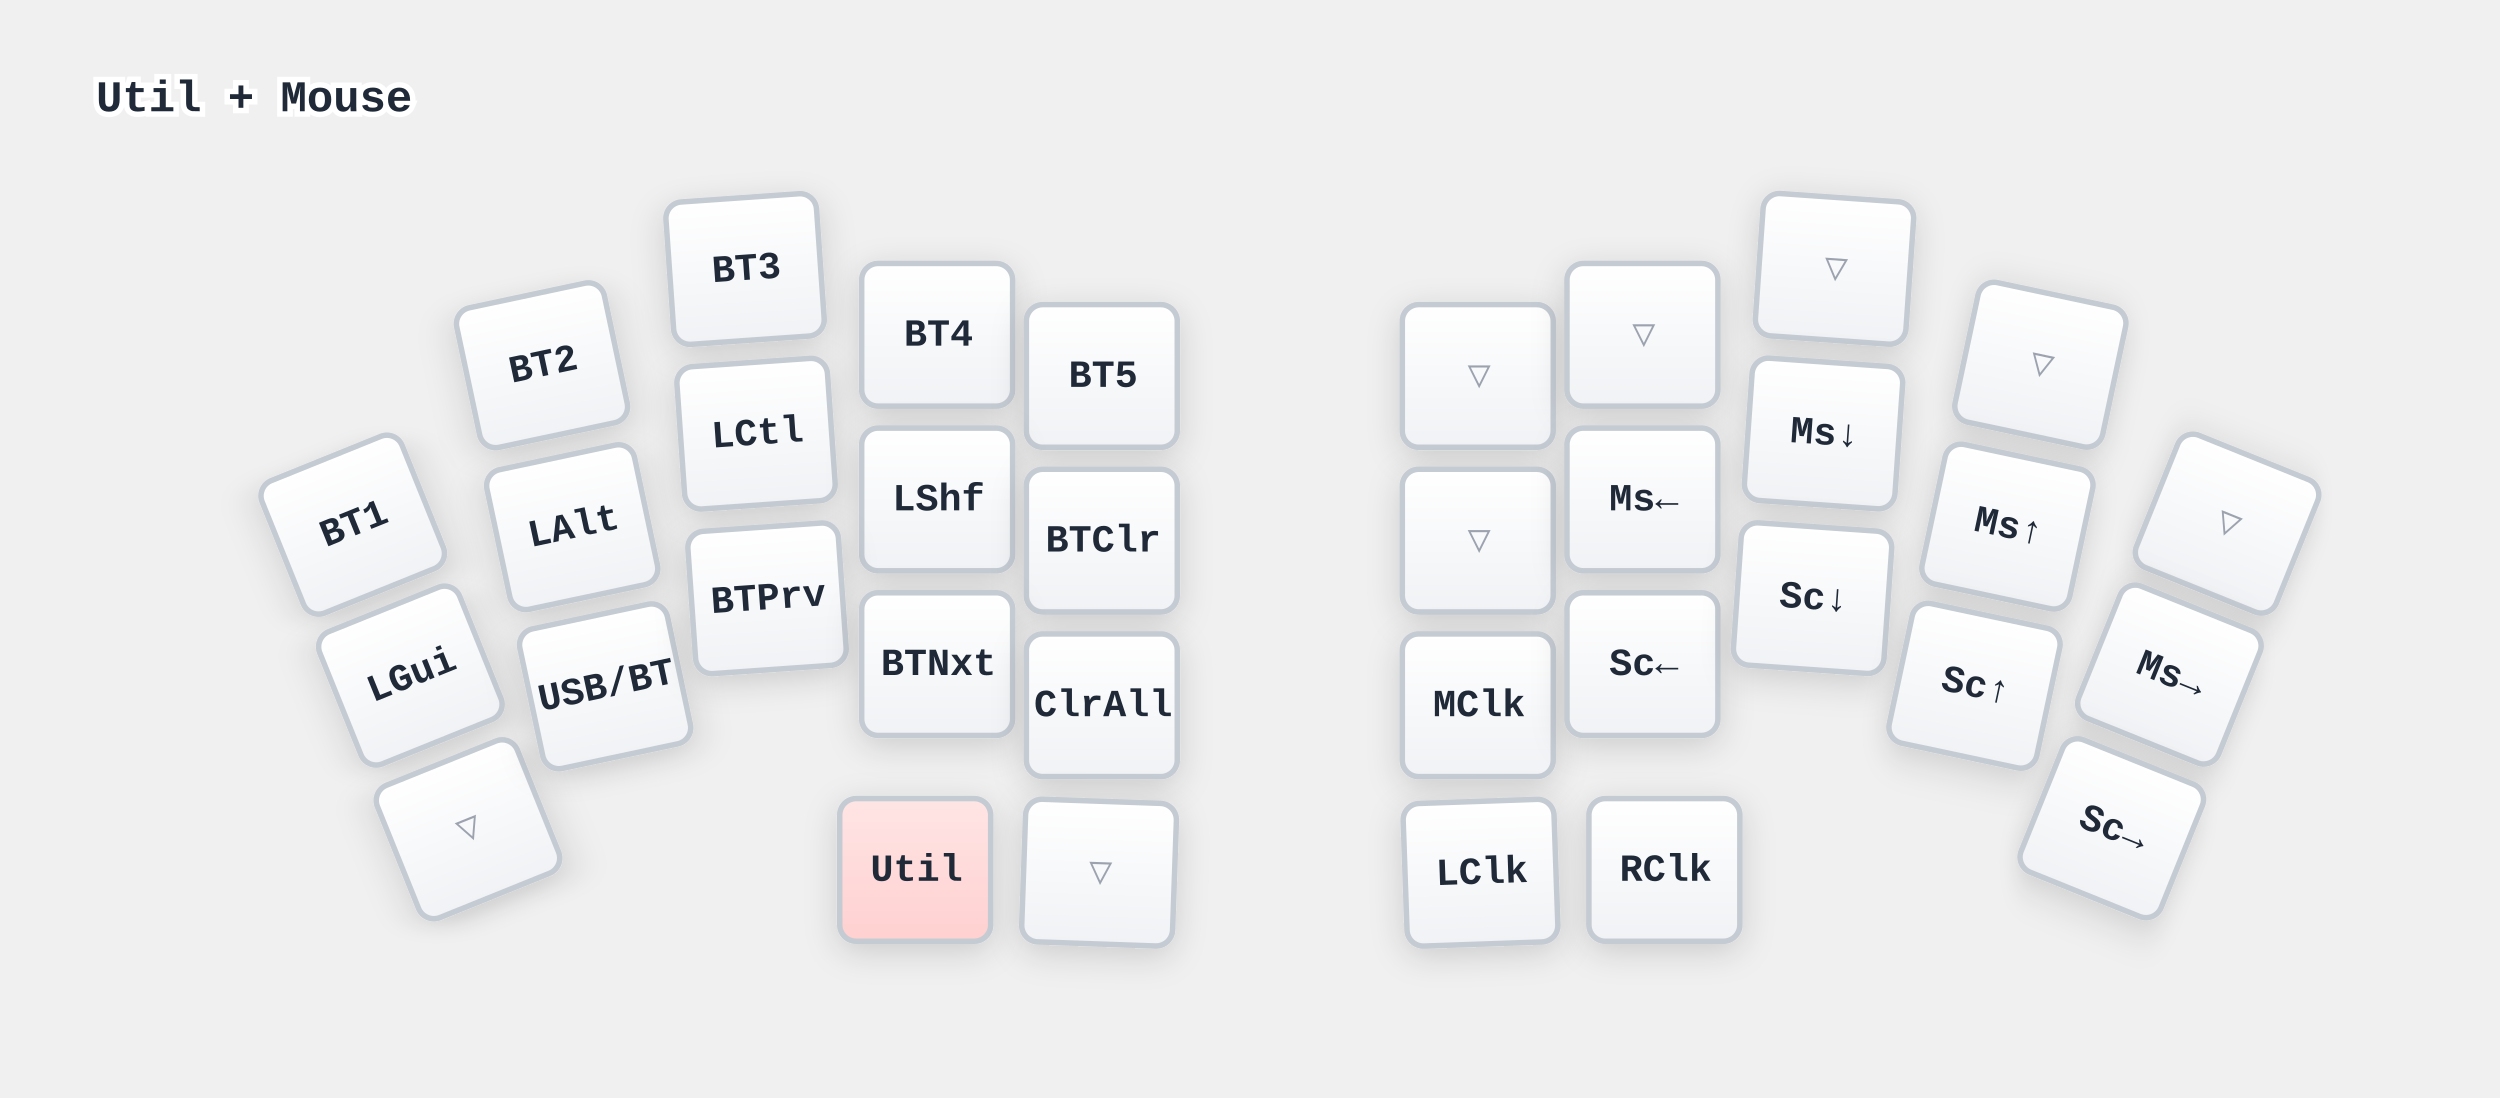
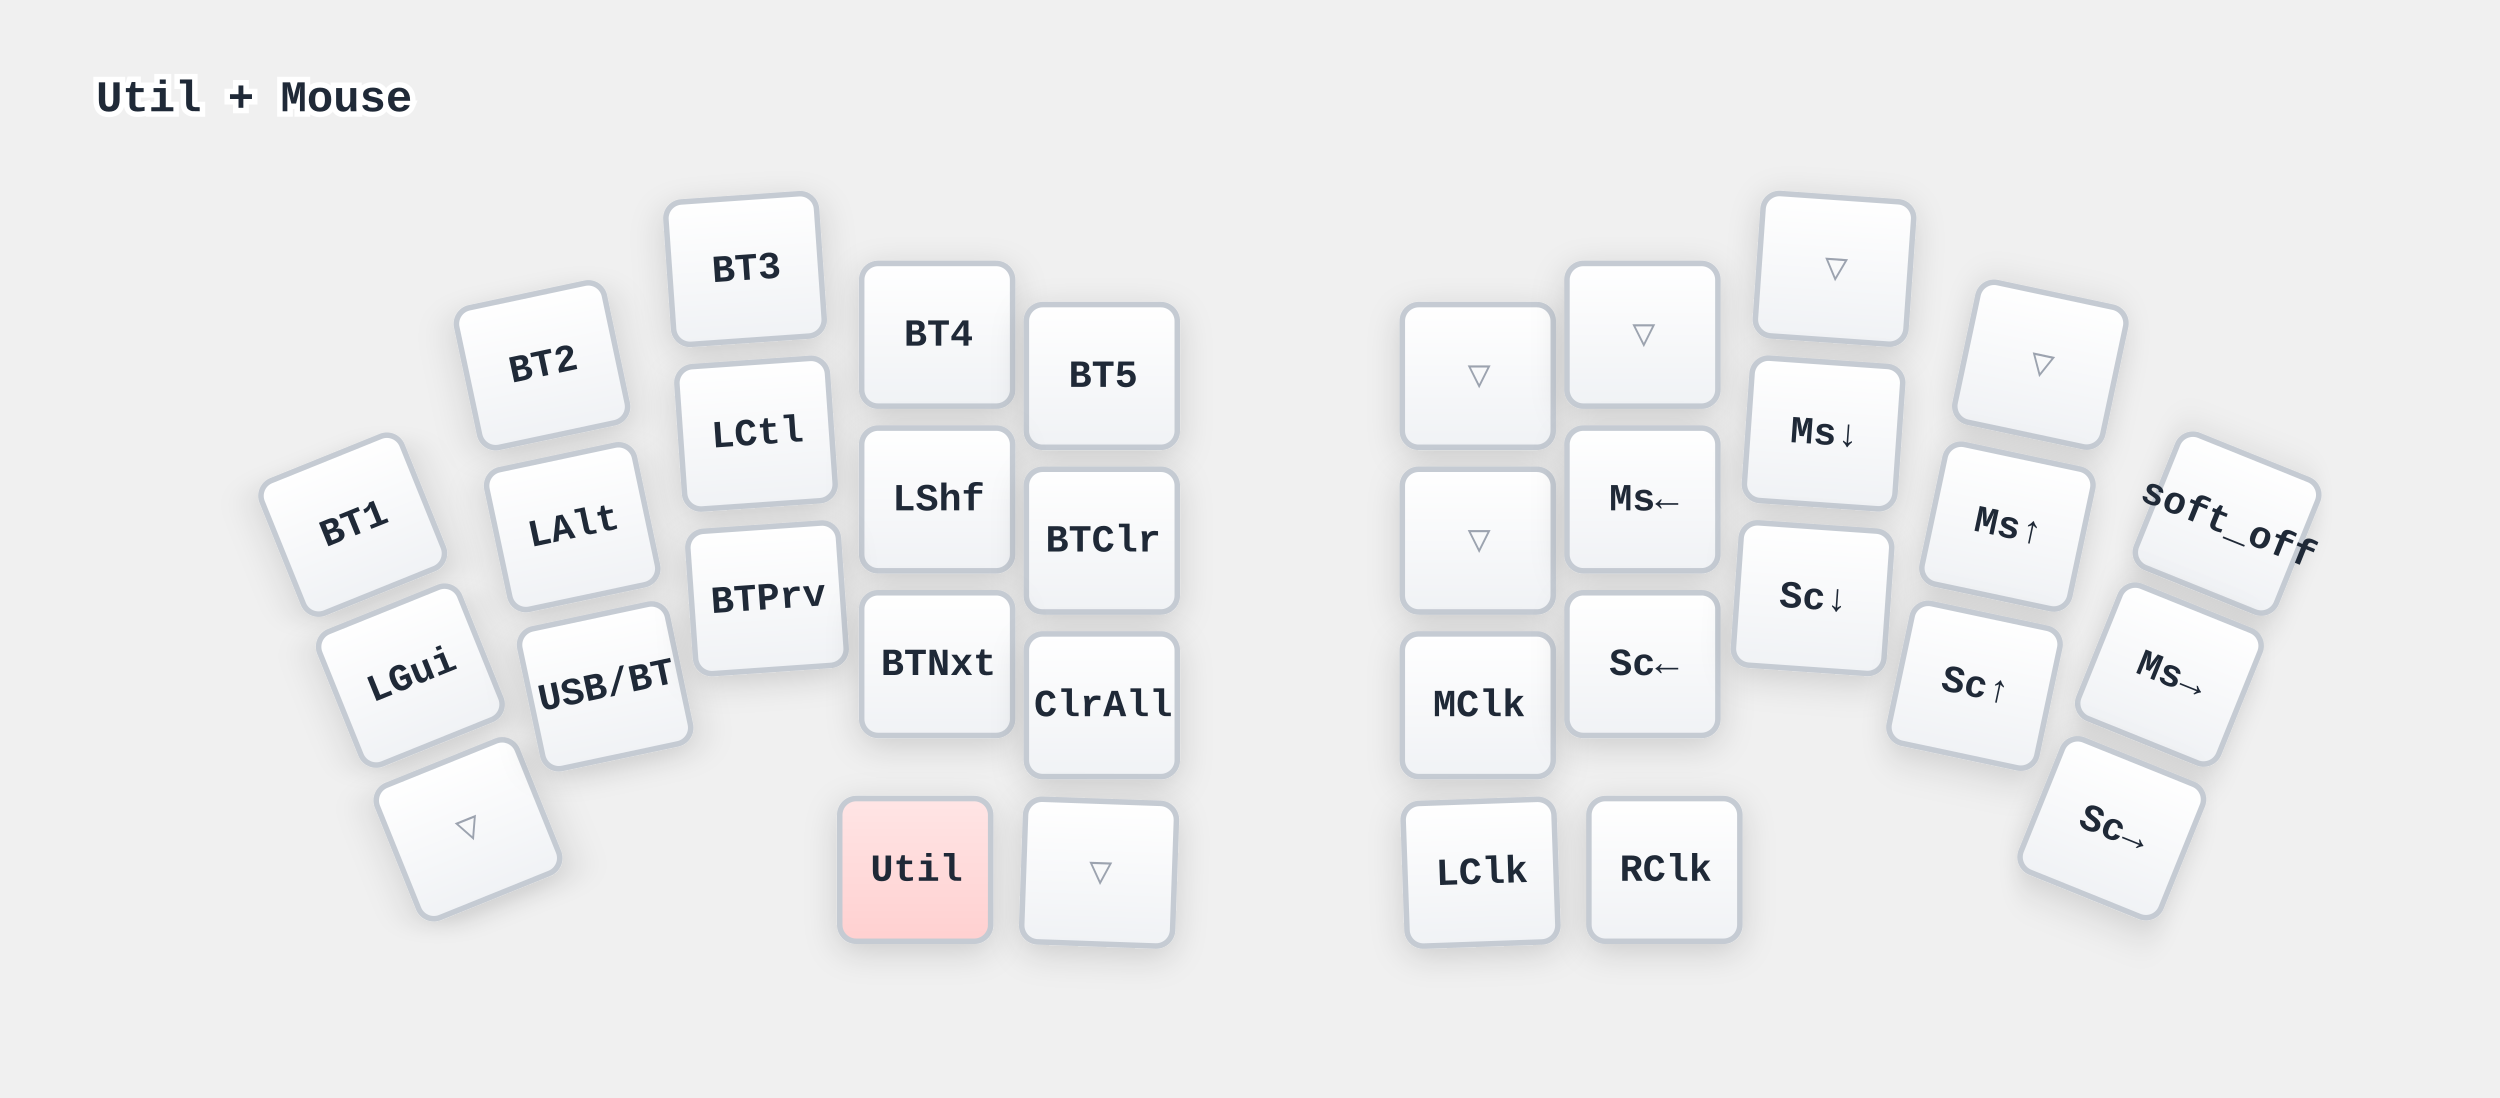
<svg xmlns="http://www.w3.org/2000/svg" width="911" height="400" viewBox="0 0 911 400" class="keymap">
  <defs>
    <linearGradient id="keyGradient" x1="0%" y1="0%" x2="0%" y2="100%">
      <stop offset="0%" style="stop-color:#ffffff;stop-opacity:1" />
      <stop offset="100%" style="stop-color:#f0f2f5;stop-opacity:1" />
    </linearGradient>
    <linearGradient id="keyGradientCombo" x1="0%" y1="0%" x2="0%" y2="100%">
      <stop offset="0%" style="stop-color:#e3f2ff;stop-opacity:1" />
      <stop offset="100%" style="stop-color:#cfe7ff;stop-opacity:1" />
    </linearGradient>
    <linearGradient id="keyGradientHeld" x1="0%" y1="0%" x2="0%" y2="100%">
      <stop offset="0%" style="stop-color:#ffe5e5;stop-opacity:1" />
      <stop offset="100%" style="stop-color:#ffd0d0;stop-opacity:1" />
    </linearGradient>
  </defs>
  <style>
    svg.keymap {
      font-family: 'Lilex Nerd Font', 'LilexNerdFont', SFMono-Regular, Consolas, Liberation Mono, Menlo, monospace;
      font-size: 14px;
      font-kerning: normal;
      text-rendering: optimizeLegibility;
      fill: #1f2937;
    }

    rect.key {
      fill: url(#keyGradient);
      filter: drop-shadow(0 3px 6px rgba(0, 0, 0, 0.15));
      stroke: #c5cbd3;
      stroke-width: 2;
    }

    rect.held {
      fill: url(#keyGradientHeld);
    }

    rect.combo {
      fill: url(#keyGradientCombo);
      stroke: #8bb5e8;
      stroke-width: 2;
    }

    text {
      text-anchor: middle;
      dominant-baseline: middle;
    }

    text.tap {
      font-size: 14px;
      font-weight: 700;
    }

    text.hold {
      font-size: 11px;
      font-weight: 700;
      opacity: 0.95;
      text-anchor: middle;
      dominant-baseline: auto;
      transform: translateY(18px);
    }

    text.hold.small {
      font-size: 9px;
    }

    text.trans {
      fill: #9ca3af;
    }

    text.label {
      font-weight: bold;
      text-anchor: start;
      stroke: white;
      stroke-width: 4;
      paint-order: stroke;
    }

    text.combo {
      font-size: 11px;
      font-weight: 700;
    }

    path.combo {
      stroke-width: 1;
      stroke: #9ca3af;
      fill: none;
    }
  </style>
  <g transform="translate(30, 56)">
    <text x="5" y="-20" class="label" font-size="16">Util + Mouse</text>
    <g transform="translate(99, 135) rotate(-22.0)" class="key keypos-0">
      <rect rx="6" ry="6" x="-28" y="-26" width="55" height="52" class="key" />
      <text x="0" y="0" class="key tap">BT1</text>
    </g>
    <g transform="translate(168, 77) rotate(-12.0)" class="key keypos-1">
      <rect rx="6" ry="6" x="-28" y="-26" width="55" height="52" class="key" />
      <text x="0" y="0" class="key tap">BT2</text>
    </g>
    <g transform="translate(242, 42) rotate(-4.0)" class="key keypos-2">
      <rect rx="6" ry="6" x="-28" y="-26" width="55" height="52" class="key" />
      <text x="0" y="0" class="key tap">BT3</text>
    </g>
    <g transform="translate(312, 66)" class="key keypos-3">
      <rect rx="6" ry="6" x="-28" y="-26" width="55" height="52" class="key" />
      <text x="0" y="0" class="key tap">BT4</text>
    </g>
    <g transform="translate(372, 81)" class="key keypos-4">
      <rect rx="6" ry="6" x="-28" y="-26" width="55" height="52" class="key" />
      <text x="0" y="0" class="key tap">BT5</text>
    </g>
    <g transform="translate(509, 81)" class="key keypos-5">
      <rect rx="6" ry="6" x="-28" y="-26" width="55" height="52" class="key" />
      <text x="0" y="0" class="key tap trans">▽</text>
    </g>
    <g transform="translate(569, 66)" class="key keypos-6">
      <rect rx="6" ry="6" x="-28" y="-26" width="55" height="52" class="key" />
      <text x="0" y="0" class="key tap trans">▽</text>
    </g>
    <g transform="translate(639, 42) rotate(4.0)" class="key keypos-7">
      <rect rx="6" ry="6" x="-28" y="-26" width="55" height="52" class="key" />
      <text x="0" y="0" class="key tap trans">▽</text>
    </g>
    <g transform="translate(714, 77) rotate(12.0)" class="key keypos-8">
      <rect rx="6" ry="6" x="-28" y="-26" width="55" height="52" class="key" />
      <text x="0" y="0" class="key tap trans">▽</text>
    </g>
    <g transform="translate(782, 135) rotate(22.0)" class="key keypos-9">
      <rect rx="6" ry="6" x="-28" y="-26" width="55" height="52" class="key" />
-       <text x="0" y="0" class="key tap trans">▽</text>
+       <text x="0" y="0" class="key tap">soft_off</text>
    </g>
    <g transform="translate(120, 190) rotate(-22.0)" class="key keypos-10">
      <rect rx="6" ry="6" x="-28" y="-26" width="55" height="52" class="key" />
      <text x="0" y="0" class="key tap">LGui</text>
    </g>
    <g transform="translate(179, 136) rotate(-12.0)" class="key keypos-11">
      <rect rx="6" ry="6" x="-28" y="-26" width="55" height="52" class="key" />
      <text x="0" y="0" class="key tap">LAlt</text>
    </g>
    <g transform="translate(246, 102) rotate(-4.0)" class="key keypos-12">
      <rect rx="6" ry="6" x="-28" y="-26" width="55" height="52" class="key" />
      <text x="0" y="0" class="key tap">LCtl</text>
    </g>
    <g transform="translate(312, 126)" class="key keypos-13">
      <rect rx="6" ry="6" x="-28" y="-26" width="55" height="52" class="key" />
      <text x="0" y="0" class="key tap">LShf</text>
    </g>
    <g transform="translate(372, 141)" class="key keypos-14">
      <rect rx="6" ry="6" x="-28" y="-26" width="55" height="52" class="key" />
      <text x="0" y="0" class="key tap">BTClr</text>
    </g>
    <g transform="translate(509, 141)" class="key keypos-15">
      <rect rx="6" ry="6" x="-28" y="-26" width="55" height="52" class="key" />
      <text x="0" y="0" class="key tap trans">▽</text>
    </g>
    <g transform="translate(569, 126)" class="key keypos-16">
      <rect rx="6" ry="6" x="-28" y="-26" width="55" height="52" class="key" />
      <text x="0" y="0" class="key tap">Ms←</text>
    </g>
    <g transform="translate(635, 102) rotate(4.0)" class="key keypos-17">
      <rect rx="6" ry="6" x="-28" y="-26" width="55" height="52" class="key" />
      <text x="0" y="0" class="key tap">Ms↓</text>
    </g>
    <g transform="translate(702, 136) rotate(12.0)" class="key keypos-18">
      <rect rx="6" ry="6" x="-28" y="-26" width="55" height="52" class="key" />
      <text x="0" y="0" class="key tap">Ms↑</text>
    </g>
    <g transform="translate(761, 190) rotate(22.0)" class="key keypos-19">
      <rect rx="6" ry="6" x="-28" y="-26" width="55" height="52" class="key" />
      <text x="0" y="0" class="key tap">Ms→</text>
    </g>
    <g transform="translate(141, 246) rotate(-22.0)" class="key keypos-20">
      <rect rx="6" ry="6" x="-28" y="-26" width="55" height="52" class="key" />
      <text x="0" y="0" class="key tap trans">▽</text>
    </g>
    <g transform="translate(191, 194) rotate(-12.0)" class="key keypos-21">
      <rect rx="6" ry="6" x="-28" y="-26" width="55" height="52" class="key" />
      <text x="0" y="0" class="key tap">USB/BT</text>
    </g>
    <g transform="translate(250, 162) rotate(-4.0)" class="key keypos-22">
      <rect rx="6" ry="6" x="-28" y="-26" width="55" height="52" class="key" />
      <text x="0" y="0" class="key tap">BTPrv</text>
    </g>
    <g transform="translate(312, 186)" class="key keypos-23">
      <rect rx="6" ry="6" x="-28" y="-26" width="55" height="52" class="key" />
      <text x="0" y="0" class="key tap">BTNxt</text>
    </g>
    <g transform="translate(372, 201)" class="key keypos-24">
      <rect rx="6" ry="6" x="-28" y="-26" width="55" height="52" class="key" />
      <text x="0" y="0" class="key tap">ClrAll</text>
    </g>
    <g transform="translate(509, 201)" class="key keypos-25">
      <rect rx="6" ry="6" x="-28" y="-26" width="55" height="52" class="key" />
      <text x="0" y="0" class="key tap">MClk</text>
    </g>
    <g transform="translate(569, 186)" class="key keypos-26">
      <rect rx="6" ry="6" x="-28" y="-26" width="55" height="52" class="key" />
      <text x="0" y="0" class="key tap">Sc←</text>
    </g>
    <g transform="translate(631, 162) rotate(4.0)" class="key keypos-27">
      <rect rx="6" ry="6" x="-28" y="-26" width="55" height="52" class="key" />
      <text x="0" y="0" class="key tap">Sc↓</text>
    </g>
    <g transform="translate(690, 194) rotate(12.0)" class="key keypos-28">
      <rect rx="6" ry="6" x="-28" y="-26" width="55" height="52" class="key" />
      <text x="0" y="0" class="key tap">Sc↑</text>
    </g>
    <g transform="translate(740, 246) rotate(22.0)" class="key keypos-29">
      <rect rx="6" ry="6" x="-28" y="-26" width="55" height="52" class="key" />
      <text x="0" y="0" class="key tap">Sc→</text>
    </g>
    <g transform="translate(304, 261)" class="key keypos-30">
      <rect rx="6" ry="6" x="-28" y="-26" width="55" height="52" class="key held" />
      <text x="0" y="0" class="key tap">Util</text>
    </g>
    <g transform="translate(371, 262) rotate(2.0)" class="key keypos-31">
      <rect rx="6" ry="6" x="-28" y="-26" width="55" height="52" class="key" />
      <text x="0" y="0" class="key tap trans">▽</text>
    </g>
    <g transform="translate(510, 262) rotate(-2.0)" class="key keypos-32">
      <rect rx="6" ry="6" x="-28" y="-26" width="55" height="52" class="key" />
      <text x="0" y="0" class="key tap">LClk</text>
    </g>
    <g transform="translate(577, 261)" class="key keypos-33">
      <rect rx="6" ry="6" x="-28" y="-26" width="55" height="52" class="key" />
      <text x="0" y="0" class="key tap">RClk</text>
    </g>
  </g>
</svg>
